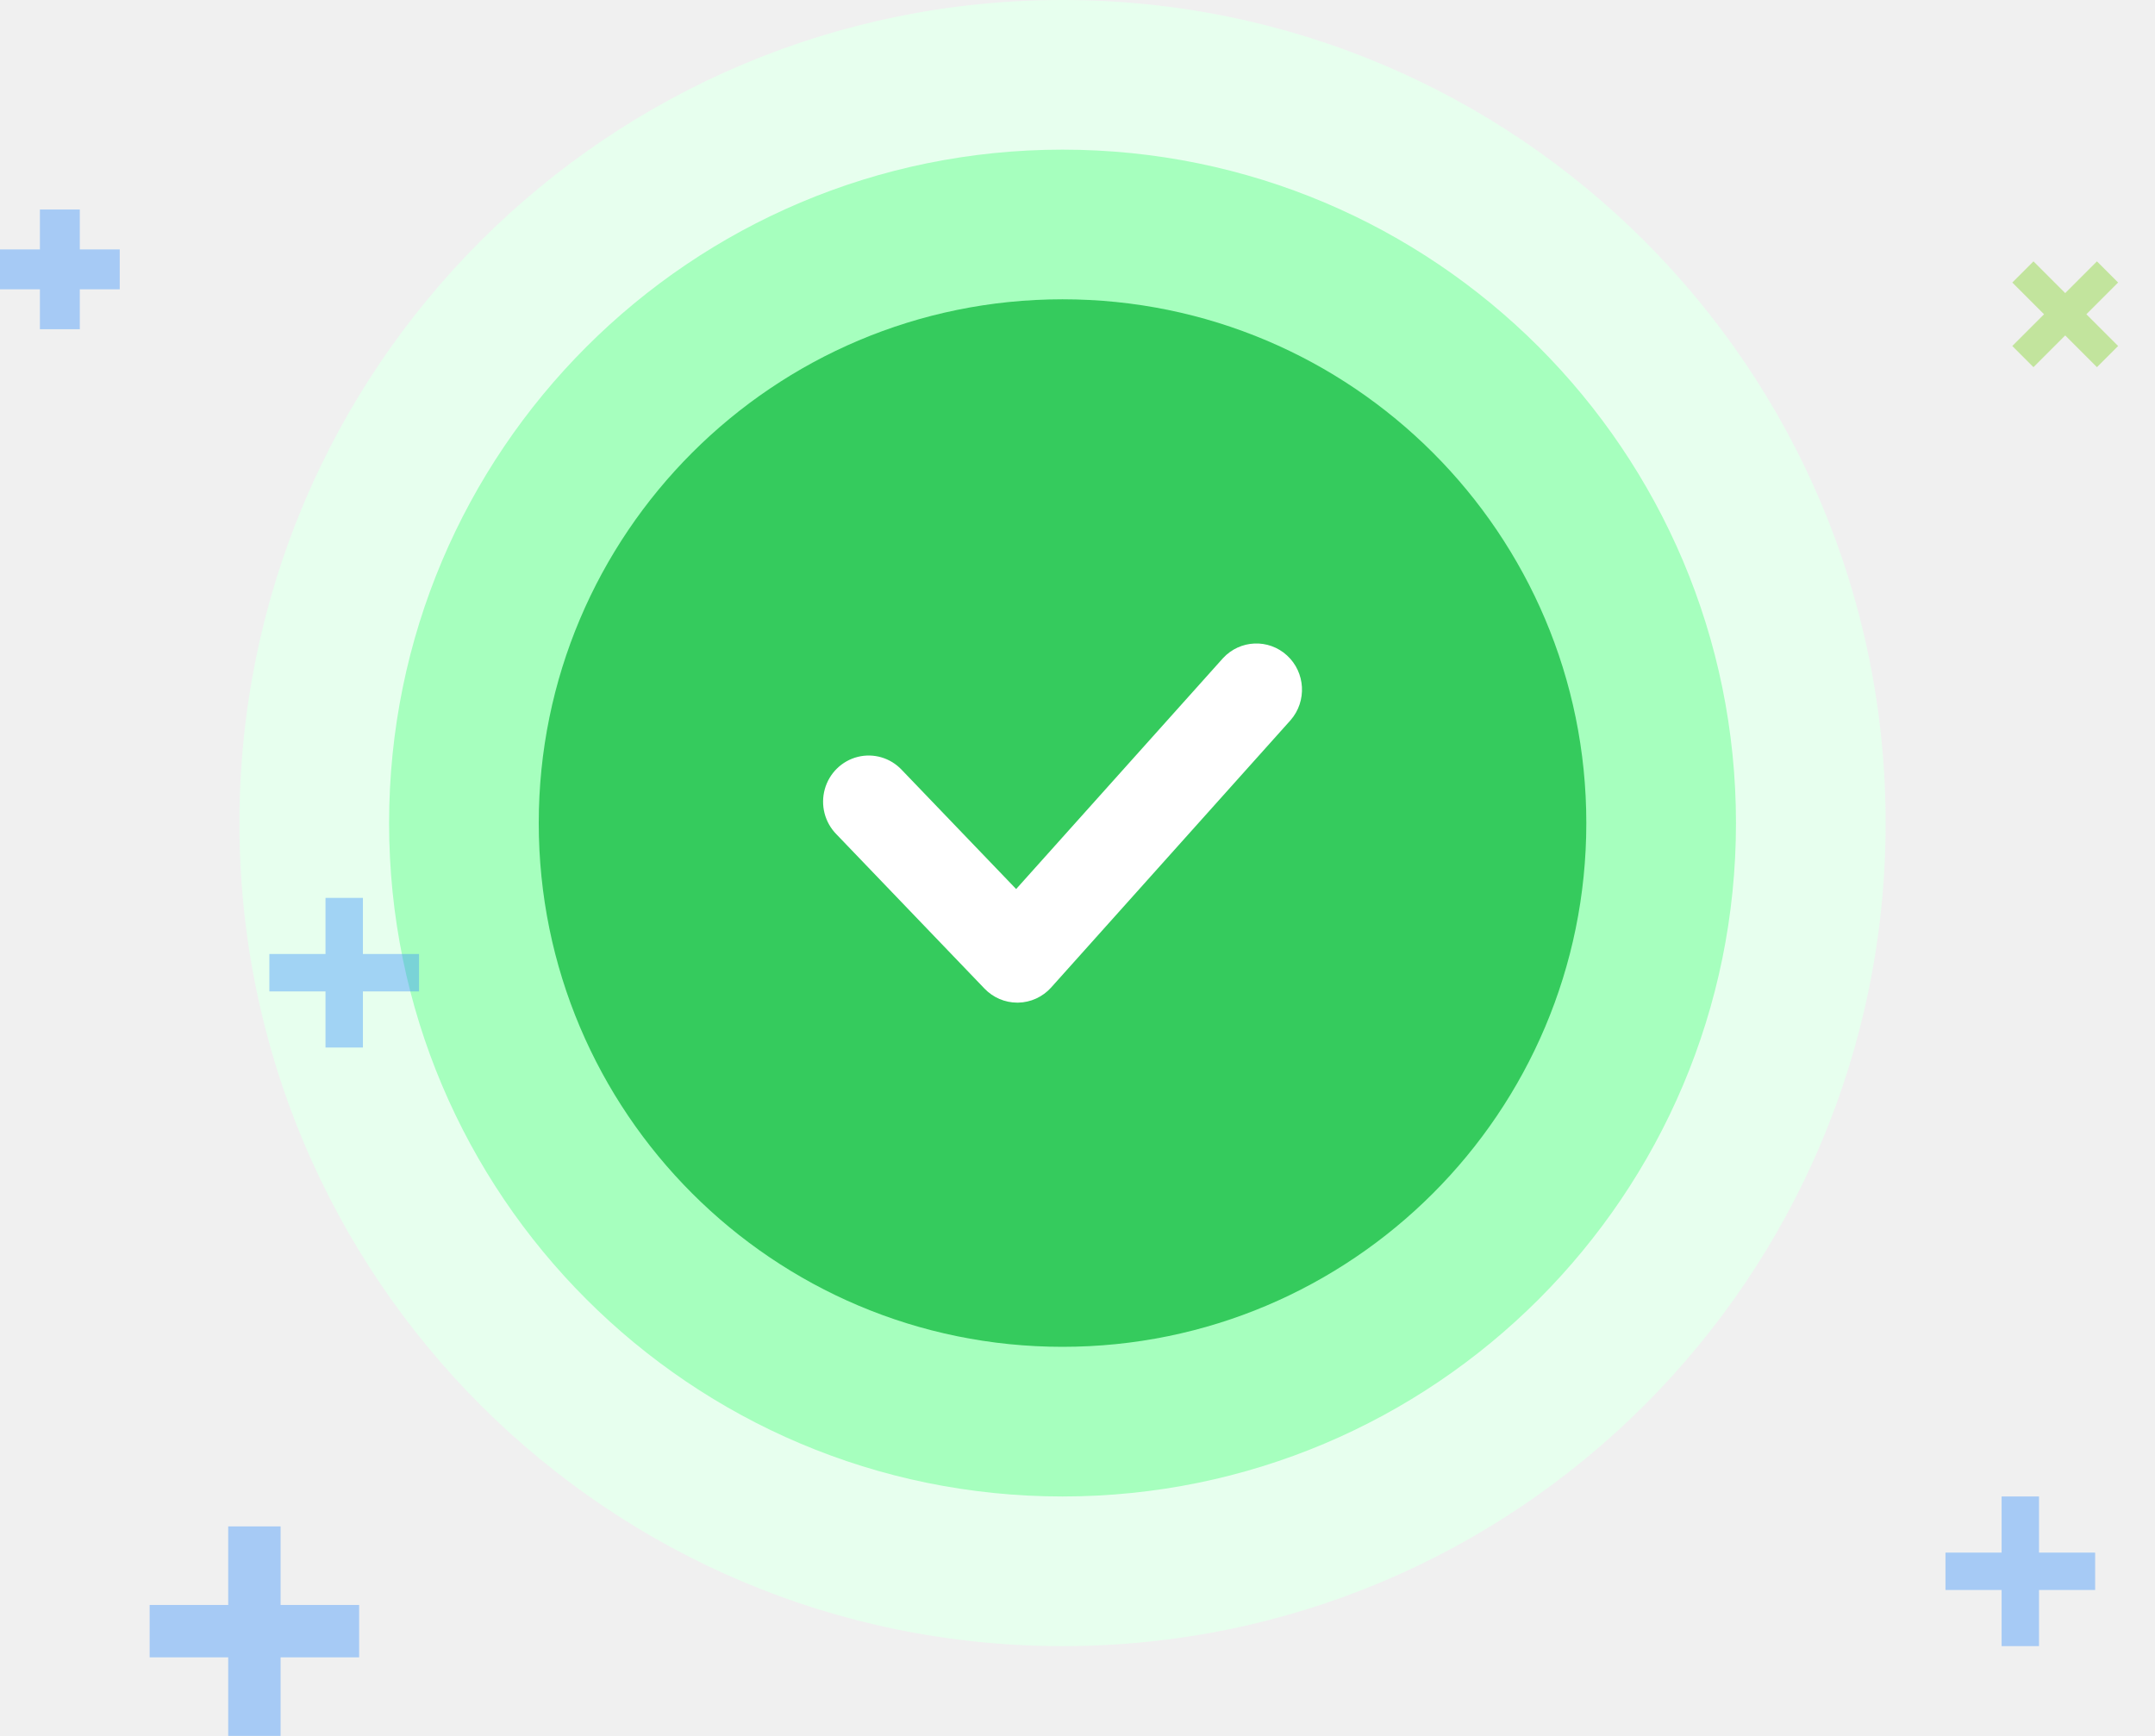
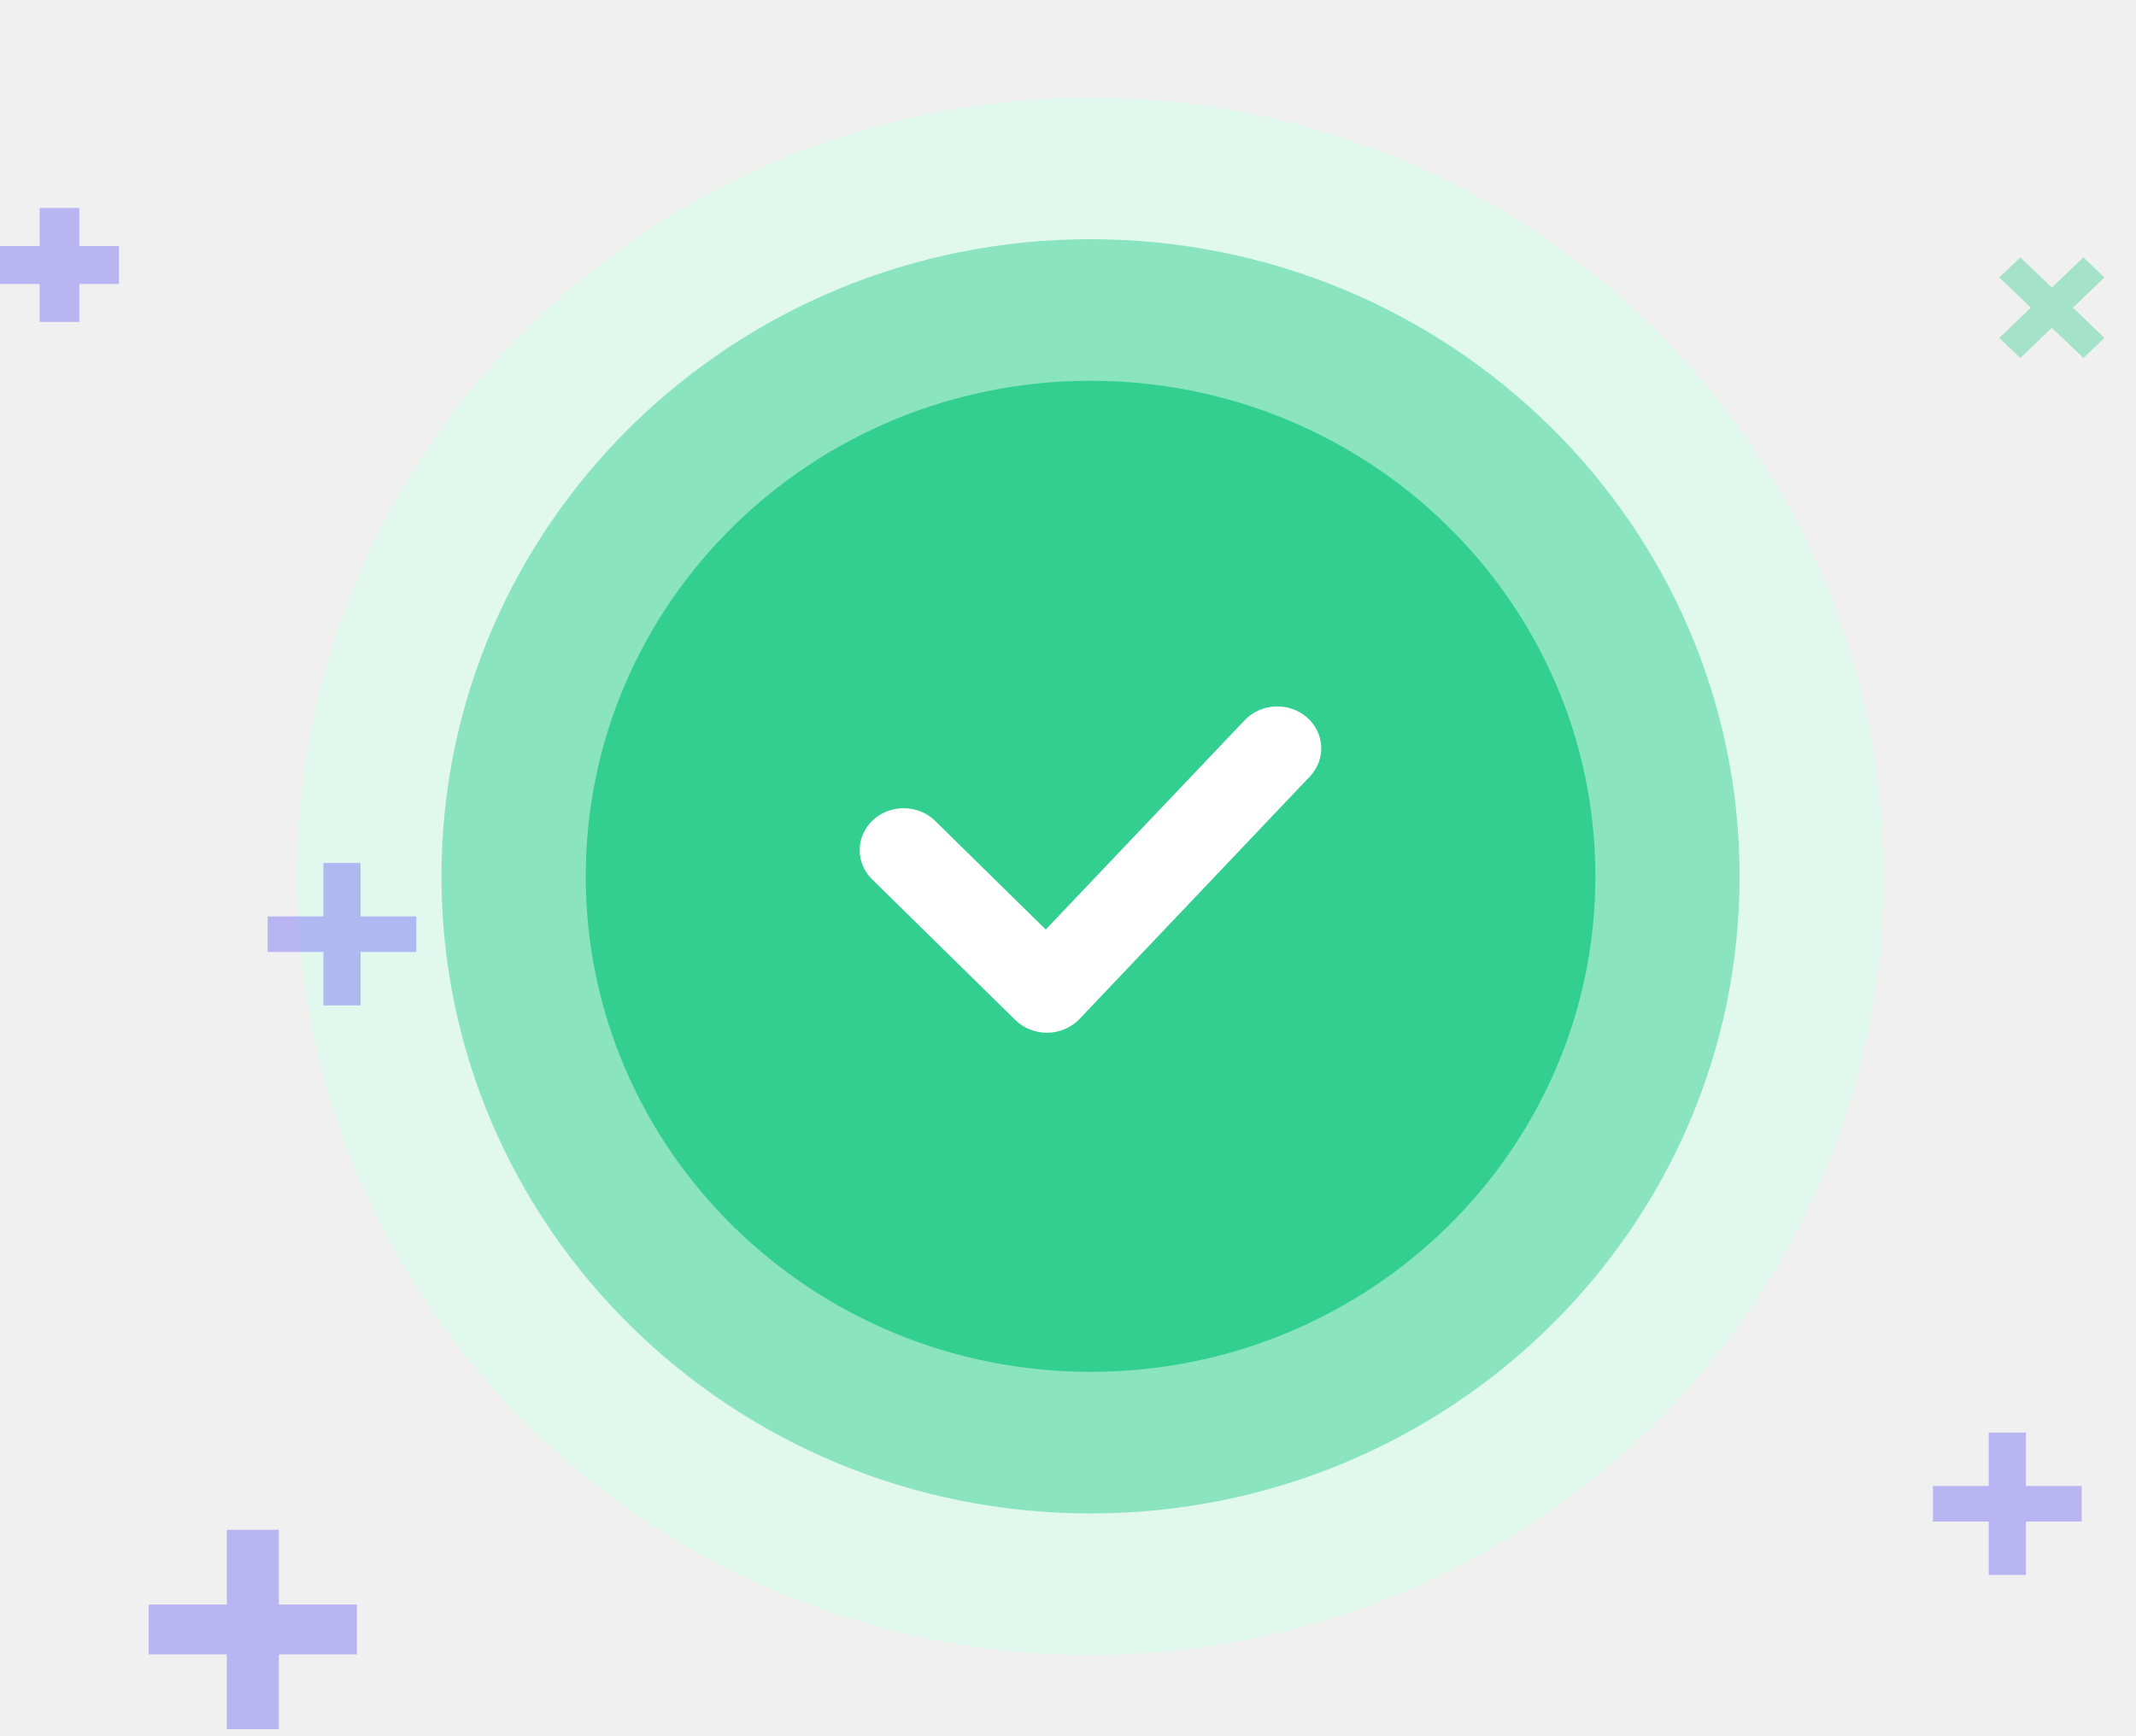
- <svg xmlns="http://www.w3.org/2000/svg" width="144" height="116" viewBox="0 0 144 116">
-   <g fill="none">
-     <g transform="translate(16)">
-       <circle cx="55" cy="55" r="55" fill="#E7FFEE" />
-       <circle cx="55" cy="55" r="45" fill="#A6FFBE" />
-       <circle cx="55" cy="55" r="35" fill="#35CB5D" />
-       <path fill="#FFF" d="M51.976 67c-.825 0-1.614-.338-2.188-.936L39.882 55.74c-.771-.788-1.065-1.934-.769-3.002.296-1.067 1.136-1.892 2.2-2.16 1.064-.267 2.188.064 2.943.868L51.9 59.41l13.823-15.43c1.137-1.232 3.04-1.313 4.276-.182 1.235 1.131 1.343 3.056.243 4.322L54.238 65.99c-.567.631-1.367.997-2.21 1.01h-.052z" />
-     </g>
-     <path fill="#3792FC" d="M133.75 110L136.25 110 136.25 106.25 140 106.25 140 103.75 136.25 103.75 136.25 100 133.75 100 133.75 103.75 130 103.75 130 106.25 133.75 106.25zM8 19.333L8 16.667 5.333 16.667 5.333 14 2.667 14 2.667 16.667 0 16.667 0 19.333 2.667 19.333 2.667 22 5.333 22 5.333 19.333zM24.25 60L21.75 60 21.75 63.75 18 63.75 18 66.25 21.75 66.25 21.75 70 24.25 70 24.25 66.25 28 66.25 28 63.75 24.25 63.75zM18.75 102L15.25 102 15.25 107.25 10 107.25 10 110.75 15.25 110.75 15.25 116 18.75 116 18.75 110.75 24 110.75 24 107.25 18.75 107.25z" opacity=".4" />
-     <path fill="#7ED321" d="M139 17L137 17 137 20 134 20 134 22 137 22 137 25 139 25 139 22 142 22 142 20 139 20z" opacity=".4" transform="rotate(45 138 21)" />
-   </g>
+ <svg xmlns="http://www.w3.org/2000/svg" width="144" height="117" viewBox="0 0 144 117" fill="none">
+   <path d="M73.519 111.582C103.056 111.582 127 88.077 127 59.082C127 30.087 103.056 6.582 73.519 6.582C43.983 6.582 20.039 30.087 20.039 59.082C20.039 88.077 43.983 111.582 73.519 111.582Z" fill="#E0F8EE" />
+   <path opacity="0.5" d="M73.519 102.037C97.685 102.037 117.275 82.806 117.275 59.083C117.275 35.359 97.685 16.128 73.519 16.128C49.352 16.128 29.762 35.359 29.762 59.083C29.762 82.806 49.352 102.037 73.519 102.037Z" fill="#33CF90" />
+   <path d="M73.521 92.491C92.317 92.491 107.554 77.533 107.554 59.082C107.554 40.631 92.317 25.673 73.521 25.673C54.725 25.673 39.488 40.631 39.488 59.082C39.488 77.533 54.725 92.491 73.521 92.491Z" fill="#33CF90" />
+   <path d="M70.574 69.628C69.773 69.628 69.005 69.319 68.447 68.77L58.814 59.306C58.065 58.584 57.779 57.533 58.067 56.554C58.355 55.576 59.172 54.82 60.206 54.575C61.241 54.33 62.333 54.633 63.068 55.37L70.499 62.67L83.941 48.526C85.046 47.397 86.898 47.322 88.098 48.359C89.299 49.397 89.405 51.161 88.335 52.321L72.774 68.702C72.223 69.281 71.445 69.616 70.624 69.628H70.574Z" fill="white" />
+   <path opacity="0.4" d="M134.072 106.186H136.578V102.586H140.337V100.186H136.578V96.586H134.072V100.186H130.312V102.586H134.072V106.186Z" fill="#675AF6" />
+   <path opacity="0.4" d="M8.019 19.143V16.583H5.346V14.023H2.673V16.583H0V19.143H2.673V21.703H5.346V19.143H8.019Z" fill="#675AF6" />
+   <path opacity="0.4" d="M24.308 58.185H21.802V61.785H18.043V64.185H21.802V67.785H24.308V64.185H28.067V61.785H24.308V58.185Z" fill="#675AF6" />
+   <path opacity="0.4" d="M18.798 103.142H15.29V108.182H10.027V111.542H15.29V116.582H18.798V111.542H24.061V108.182H18.798V103.142Z" fill="#675AF6" />
+   <path opacity="0.4" d="M141.872 18.707L140.455 17.349L138.328 19.386L136.202 17.349L134.784 18.707L136.911 20.743L134.784 22.78L136.202 24.137L138.328 22.101L140.455 24.137L141.872 22.78L139.746 20.743L141.872 18.707Z" fill="#33CF90" />
</svg>
